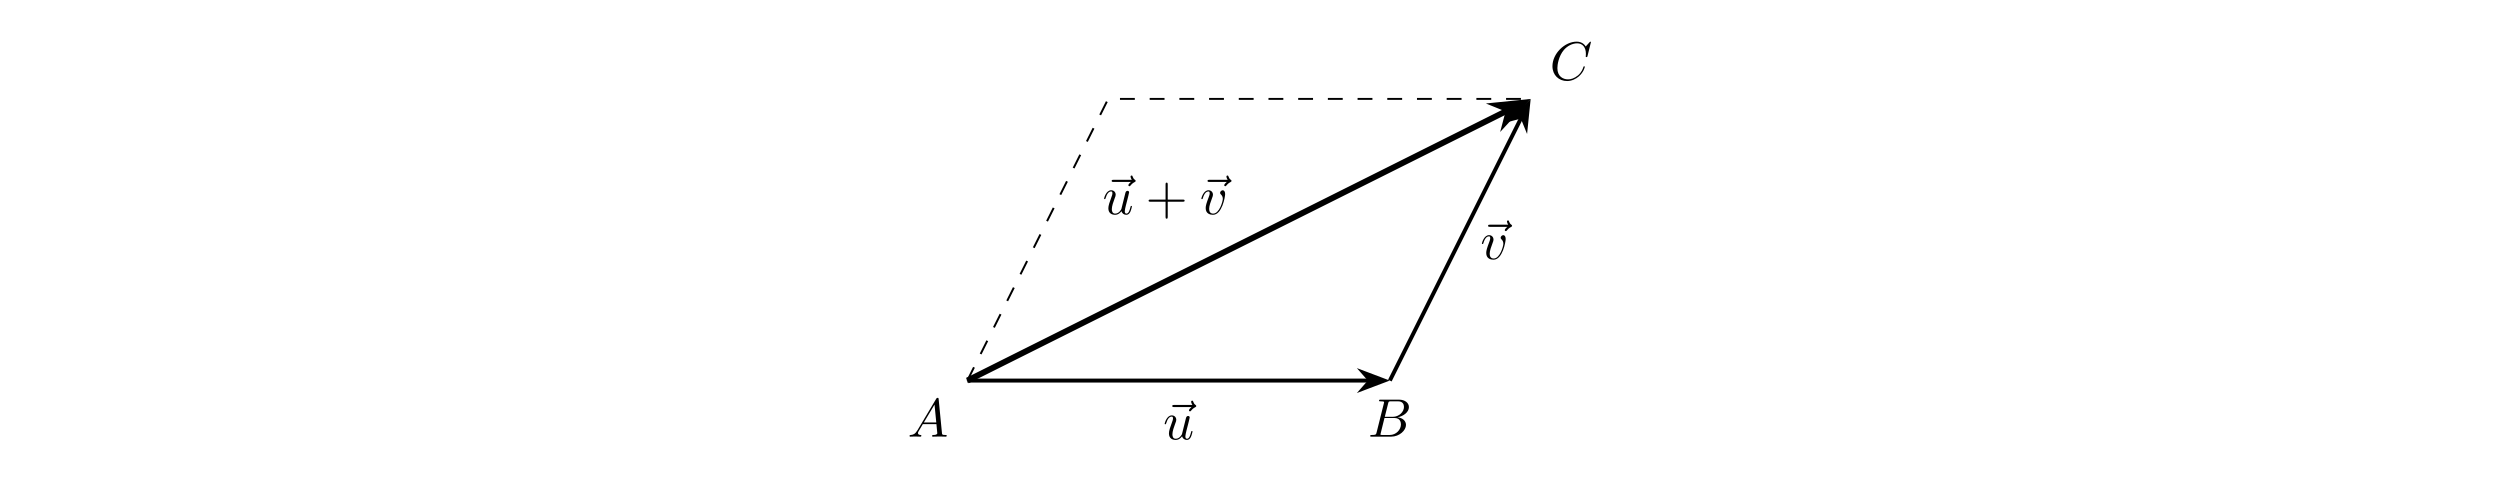
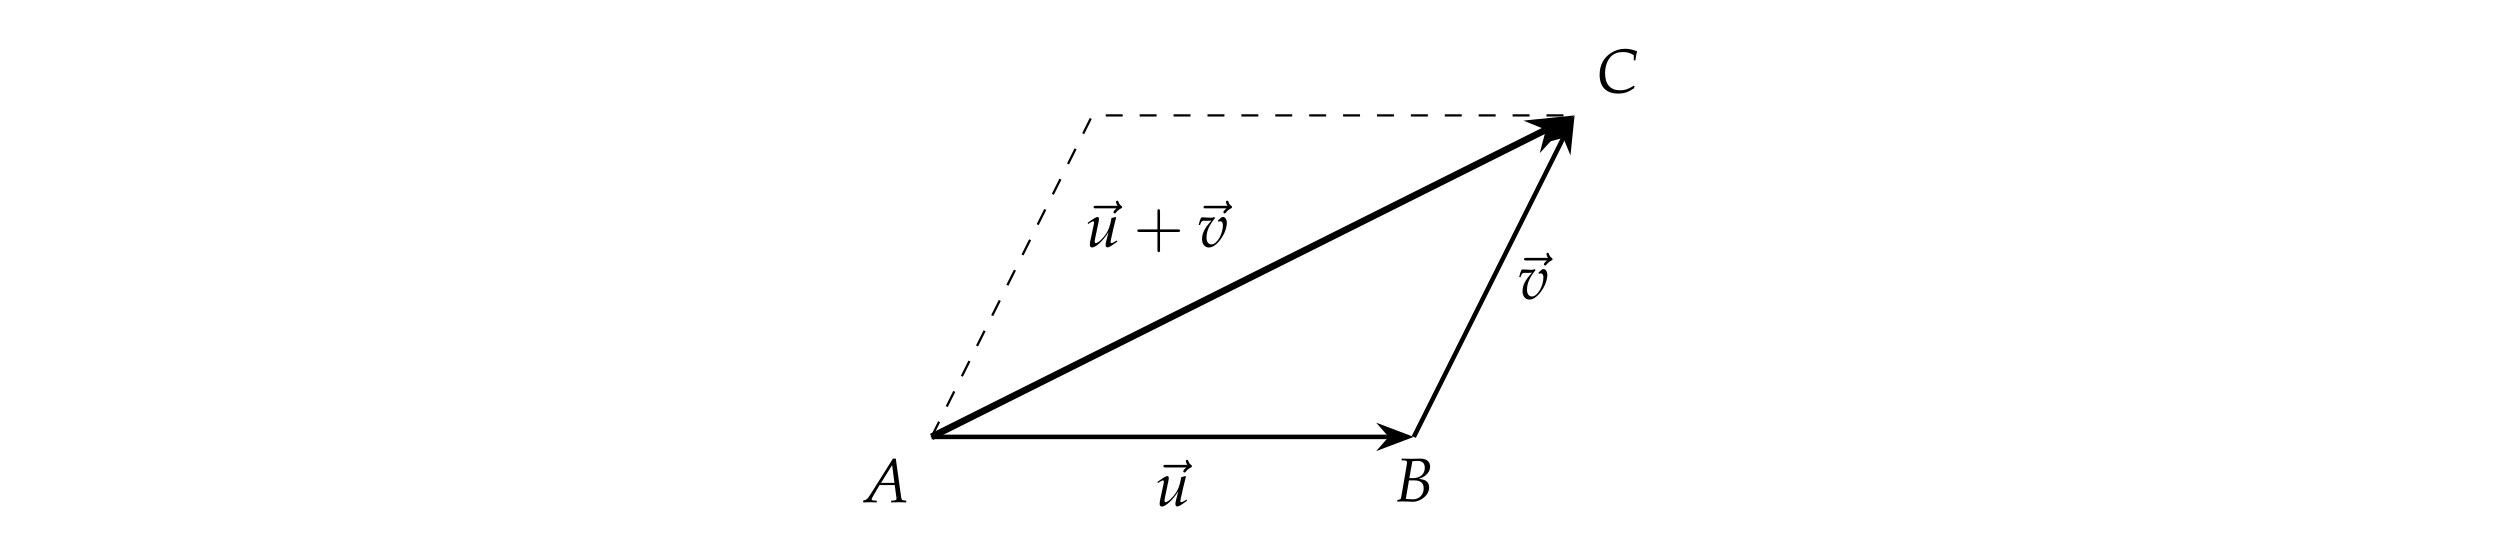
- <svg xmlns="http://www.w3.org/2000/svg" xmlns:xlink="http://www.w3.org/1999/xlink" version="1.1" width="503.191" height="97.046" viewBox="0 0 503.191 97.046">
+ <svg xmlns="http://www.w3.org/2000/svg" xmlns:xlink="http://www.w3.org/1999/xlink" version="1.1" width="440.829" height="97.926" viewBox="0 0 440.829 97.926">
  <defs>
-     <path id="font_1_19" d="M.625 .615C.625 .625 .618 .63 .611 .635 .589 .65 .578 .668 .57 .692 .568 .701 .564 .714 .55 .714 .536 .714 .53 .701 .53 .693 .53 .688 .538 .656 .554 .635H.217C.2 .635 .182 .635 .182 .615 .182 .595 .2 .595 .217 .595H.537C.523 .582 .49 .554 .49 .536 .49 .526 .5 .516 .51 .516 .519 .516 .524 .523 .529 .529 .541 .544 .564 .572 .608 .594 .615 .598 .625 .603 .625 .615Z" />
-     <path id="font_1_15" d="M.543 .143C.543 .153 .534 .153 .531 .153 .521 .153 .52 .149 .517 .135 .503 .079 .484 .011 .442 .011 .421 .011 .411 .024 .411 .057 .411 .079 .423 .126 .431 .161L.459 .269C.462 .284 .472 .322 .476 .337 .481 .36 .491 .398 .491 .404 .491 .422 .477 .431 .462 .431 .457 .431 .431 .43 .423 .396L.348 .095C.347 .091 .307 .011 .234 .011 .182 .011 .172 .056 .172 .093 .172 .149 .2 .228 .226 .297 .238 .327 .243 .341 .243 .36 .243 .405 .211 .442 .161 .442 .066 .442 .029 .297 .029 .288 .029 .278 .041 .278 .041 .278 .051 .278 .052 .28 .057 .296 .082 .383 .12 .42 .158 .42 .167 .42 .183 .419 .183 .387 .183 .363 .172 .334 .166 .319 .129 .22 .108 .158 .108 .109 .108 .014 .177-.011 .231-.011 .297-.011 .333 .034 .35 .056 .361 .015 .396-.011 .439-.011 .474-.011 .497 .012 .513 .044 .53 .08 .543 .143 .543 .143Z" />
-     <path id="font_1_16" d="M.468 .372C.468 .426 .442 .442 .424 .442 .399 .442 .375 .416 .375 .394 .375 .381 .38 .375 .391 .364 .412 .344 .425 .318 .425 .282 .425 .24 .364 .011 .247 .011 .196 .011 .173 .046 .173 .098 .173 .154 .2 .227 .231 .31 .238 .327 .243 .341 .243 .36 .243 .405 .211 .442 .161 .442 .067 .442 .029 .297 .029 .288 .029 .278 .041 .278 .041 .278 .051 .278 .052 .28 .057 .296 .086 .397 .129 .42 .158 .42 .166 .42 .183 .42 .183 .388 .183 .363 .173 .336 .166 .318 .122 .202 .109 .156 .109 .113 .109 .005 .197-.011 .243-.011 .411-.011 .468 .32 .468 .372Z" />
-     <path id="font_2_22" d="M.721 .25C.721 .27 .702 .27 .688 .27H.409V.55C.409 .564 .409 .583 .389 .583 .369 .583 .369 .564 .369 .55V.27H.089C.075 .27 .056 .27 .056 .25 .056 .23 .075 .23 .089 .23H.369V-.05C.369-.064 .369-.083 .389-.083 .409-.083 .409-.064 .409-.05V.23H.688C.702 .23 .721 .23 .721 .25Z" />
-     <path id="font_1_3" d="M.721 .02C.721 .031 .711 .031 .698 .031 .636 .031 .636 .038 .633 .067L.572 .692C.57 .712 .57 .716 .553 .716 .537 .716 .533 .709 .527 .699L.179 .115C.139 .048 .1 .034 .056 .031 .044 .03 .035 .03 .035 .011 .035 .005 .04 0 .048 0 .075 0 .106 .003 .134 .003 .167 .003 .202 0 .234 0 .24 0 .253 0 .253 .019 .253 .03 .244 .031 .237 .031 .214 .033 .19 .041 .19 .066 .19 .078 .196 .089 .204 .103 .211 .115 .212 .115 .28 .231H.531C.533 .21 .547 .074 .547 .064 .547 .034 .495 .031 .475 .031 .461 .031 .451 .031 .451 .011 .451 0 .465 0 .465 0 .506 0 .549 .003 .59 .003 .615 .003 .678 0 .703 0 .709 0 .721 0 .721 .02M.528 .262H.299L.496 .592 .528 .262Z" />
-     <path id="font_1_4" d="M.702 .216C.702 .288 .644 .346 .547 .357 .651 .376 .756 .45 .756 .545 .756 .619 .69 .683 .57 .683H.234C.215 .683 .205 .683 .205 .663 .205 .652 .214 .652 .233 .652 .233 .652 .254 .652 .271 .65 .289 .648 .298 .647 .298 .634 .298 .63 .297 .627 .294 .615L.16 .078C.15 .039 .148 .031 .069 .031 .052 .031 .042 .031 .042 .011 .042 0 .051 0 .069 0H.426C.584 0 .702 .118 .702 .216M.665 .549C.665 .461 .579 .366 .457 .366H.311L.373 .614C.382 .649 .384 .652 .427 .652H.556C.644 .652 .665 .593 .665 .549M.609 .227C.609 .128 .52 .031 .402 .031H.266C.252 .031 .25 .031 .244 .032 .234 .033 .231 .034 .231 .042 .231 .045 .231 .047 .236 .065L.305 .344H.494C.59 .344 .609 .27 .609 .227Z" />
-     <path id="font_1_5" d="M.647 .24C.647 .25 .635 .25 .635 .25 .629 .25 .624 .248 .622 .24 .613 .211 .59 .14 .521 .082 .452 .026 .389 .009 .337 .009 .247 .009 .141 .061 .141 .217 .141 .274 .162 .436 .262 .553 .323 .624 .417 .674 .506 .674 .608 .674 .667 .597 .667 .481 .667 .441 .664 .44 .664 .43 .664 .42 .675 .42 .679 .42 .692 .42 .692 .422 .697 .44L.76 .695C.76 .698 .758 .705 .749 .705 .746 .705 .745 .704 .734 .693L.664 .616C.655 .63 .609 .705 .498 .705 .275 .705 .05 .484 .05 .252 .05 .087 .168-.022 .321-.022 .408-.022 .484 .018 .537 .064 .63 .146 .647 .237 .647 .24Z" />
+     <path id="font_1_1" d="M.537 .595C.523 .582 .49 .554 .49 .536 .49 .526 .5 .516 .51 .516 .519 .516 .524 .523 .529 .529 .541 .544 .564 .572 .608 .594 .615 .598 .625 .603 .625 .615 .625 .625 .618 .63 .611 .635 .589 .65 .578 .668 .57 .692 .568 .701 .564 .714 .55 .714 .536 .714 .53 .701 .53 .693 .53 .688 .538 .656 .554 .635H.217C.2 .635 .182 .635 .182 .615 .182 .595 .2 .595 .217 .595H.537Z" />
+     <path id="font_2_14" d="M.333 .097C.326 .073 .322 .046 .322 .031 .322 .006 .333-.009 .352-.009 .378-.009 .414 .012 .512 .085L.502 .103 .476 .086C.452 .07 .426 .059 .415 .059 .407 .059 .402 .066 .402 .076 .402 .084 .404 .095 .407 .11L.408 .116C.431 .225 .462 .358 .492 .473L.485 .482 .417 .465 .407 .414C.392 .336 .367 .268 .336 .221 .277 .13 .199 .059 .159 .059 .151 .059 .146 .068 .146 .085 .146 .099 .148 .112 .153 .137L.21 .408C.213 .424 .215 .438 .215 .451 .215 .47 .206 .482 .192 .482 .172 .482 .134 .461 .06 .408L.032 .388 .039 .368 .071 .389C.099 .407 .11 .412 .119 .412 .128 .412 .136 .403 .136 .392 .136 .388 .135 .378 .134 .374L.071 .077C.069 .068 .067 .044 .067 .03 .067 .007 .082-.011 .102-.011 .165-.011 .286 .101 .37 .239L.333 .097Z" />
+     <path id="font_2_15" d="M.332 .423 .343 .404C.352 .41 .361 .413 .37 .413 .397 .413 .413 .39 .413 .35 .413 .202 .316 .039 .228 .039 .179 .039 .148 .081 .148 .146 .148 .251 .187 .342 .285 .464L.275 .482C.255 .473 .242 .47 .214 .47 .186 .47 .144 .472 .115 .475L.103 .476C.097 .477 .092 .477 .091 .477 .079 .477 .07 .475 .059 .47 .045 .443 .034 .407 .021 .352H.043L.06 .394C.067 .411 .087 .422 .111 .422 .116 .422 .125 .422 .138 .421 .146 .42 .153 .42 .166 .42 .187 .42 .203 .421 .229 .424 .118 .304 .076 .221 .076 .121 .076 .044 .122-.011 .186-.011 .228-.011 .266 .007 .312 .048 .359 .091 .407 .158 .438 .227 .46 .277 .477 .344 .477 .384 .477 .441 .451 .482 .415 .482 .402 .482 .39 .478 .382 .47L.332 .423Z" />
+     <path id="font_3_3" d="M.409 .23H.688C.702 .23 .721 .23 .721 .25 .721 .27 .702 .27 .688 .27H.409V.55C.409 .564 .409 .583 .389 .583 .369 .583 .369 .564 .369 .55V.27H.089C.075 .27 .056 .27 .056 .25 .056 .23 .075 .23 .089 .23H.369V-.05C.369-.064 .369-.083 .389-.083 .409-.083 .409-.064 .409-.05V.23Z" />
+     <path id="font_2_18" d="M.462 .705 .089 .112C.053 .056 .035 .04 .001 .032L-.019 .027V-.003C.073 0 .073 0 .093 0 .112 0 .114 0 .2-.003V.025L.148 .028C.132 .029 .117 .038 .117 .047 .117 .055 .124 .069 .143 .102L.245 .277H.491L.516 .089V.086C.516 .085 .517 .082 .518 .077 .519 .069 .52 .059 .52 .055 .52 .039 .505 .03 .477 .028L.433 .025V-.003C.535 0 .535 0 .555 0 .575 0 .575 0 .677-.003V.025L.651 .028C.604 .035 .603 .035 .595 .08L.508 .705H.462M.449 .601 .486 .313H.27L.449 .601Z" />
+     <path id="font_2_1" d="M.097 .664 .15 .662C.174 .661 .185 .653 .185 .635 .185 .621 .181 .589 .176 .559L.089 .055C.085 .037 .073 .03 .031 .023L.026-.003 .063-.002C.09 0 .105 0 .117 0 .128 0 .154-.001 .18-.002L.217-.003 .237-.004C.256-.005 .269-.006 .277-.006 .325-.006 .373 .008 .42 .036 .499 .083 .543 .151 .543 .227 .543 .27 .529 .303 .502 .325 .476 .346 .446 .355 .377 .365 .434 .385 .459 .397 .49 .425 .536 .464 .559 .511 .559 .562 .559 .644 .501 .692 .401 .692 .399 .692 .389 .692 .374 .691L.311 .69C.299 .689 .263 .689 .251 .689 .232 .689 .201 .69 .152 .691L.1 .692 .097 .664M.217 .34H.302C.405 .34 .455 .298 .455 .211 .455 .108 .382 .034 .282 .034 .262 .034 .233 .035 .2 .038 .194 .039 .182 .04 .166 .041L.217 .34M.272 .65C.283 .65 .285 .651 .306 .652 .327 .654 .34 .655 .352 .655 .433 .655 .473 .619 .473 .544 .473 .439 .399 .376 .275 .376H.223L.272 .65Z" />
+     <path id="font_2_2" d="M.597 .519H.624C.629 .576 .637 .619 .651 .665 .575 .694 .518 .706 .456 .706 .374 .706 .292 .681 .222 .634 .105 .555 .045 .437 .045 .284 .045 .09 .152-.018 .343-.018 .439-.018 .51 .005 .6 .067L.61 .103 .6 .11C.506 .053 .454 .035 .376 .035 .219 .035 .133 .131 .133 .309 .133 .42 .167 .519 .228 .581 .275 .629 .339 .653 .418 .653 .489 .653 .541 .639 .597 .603V.519Z" />
  </defs>
-   <path transform="matrix(1,0,0,-1,194.705,76.6)" stroke-width=".797" stroke-linecap="butt" stroke-miterlimit="10" stroke-linejoin="miter" fill="none" stroke="#000000" d="M0 0H80.93" />
-   <path transform="matrix(1,0,0,-1,273.17,76.6)" d="M5.44 0 1.287 1.571 2.664 0 1.287-1.571Z" />
-   <path transform="matrix(1,0,0,-1,273.17,76.6)" stroke-width=".797" stroke-linecap="butt" stroke-miterlimit="10" stroke-linejoin="miter" fill="none" stroke="#000000" d="M5.44 0 1.287 1.571 2.664 0 1.287-1.571Z" />
-   <use data-text="⃗" xlink:href="#font_1_19" transform="matrix(10.9091,0,0,-10.9091,233.961,88.429)" />
-   <use data-text="u" xlink:href="#font_1_15" transform="matrix(10.9091,0,0,-10.9091,234.1028,88.429)" />
-   <path transform="matrix(1,0,0,-1,194.705,76.6)" stroke-width=".797" stroke-linecap="butt" stroke-miterlimit="10" stroke-linejoin="miter" fill="none" stroke="#000000" d="M85.04 0 111.549 53.017" />
-   <path transform="matrix(.44717,-.89436,-.89436,-.44717,305.1519,25.78721)" d="M5.44 0 1.287 1.571 2.664 0 1.287-1.571Z" />
-   <path transform="matrix(.44717,-.89436,-.89436,-.44717,305.1519,25.78721)" stroke-width=".797" stroke-linecap="butt" stroke-miterlimit="10" stroke-linejoin="miter" fill="none" stroke="#000000" d="M5.44 0 1.287 1.571 2.664 0 1.287-1.571Z" />
-   <use data-text="⃗" xlink:href="#font_1_19" transform="matrix(10.9091,0,0,-10.9091,297.528,52.15101)" />
-   <use data-text="v" xlink:href="#font_1_16" transform="matrix(10.9091,0,0,-10.9091,297.9535,52.15101)" />
-   <path transform="matrix(1,0,0,-1,194.705,76.6)" stroke-width="1.196" stroke-linecap="butt" stroke-miterlimit="10" stroke-linejoin="miter" fill="none" stroke="#000000" d="M0 0 108.775 54.388" />
-   <path transform="matrix(.89436,-.44717,-.44717,-.89436,300.6076,23.64865)" d="M6.666 0 1.93 1.796 3.511 0 1.93-1.796Z" />
-   <path transform="matrix(.89436,-.44717,-.44717,-.89436,300.6076,23.64865)" stroke-width="1.196" stroke-linecap="butt" stroke-miterlimit="10" stroke-linejoin="miter" fill="none" stroke="#000000" d="M6.666 0 1.93 1.796 3.511 0 1.93-1.796Z" />
-   <use data-text="⃗" xlink:href="#font_1_19" transform="matrix(10.9091,0,0,-10.9091,221.766,43.115)" />
-   <use data-text="u" xlink:href="#font_1_15" transform="matrix(10.9091,0,0,-10.9091,221.9078,43.115)" />
-   <use data-text="+" xlink:href="#font_2_22" transform="matrix(10.9091,0,0,-10.9091,230.575,43.115)" />
-   <use data-text="⃗" xlink:href="#font_1_19" transform="matrix(10.9091,0,0,-10.9091,241.061,43.115)" />
-   <use data-text="v" xlink:href="#font_1_16" transform="matrix(10.9091,0,0,-10.9091,241.4864,43.115)" />
-   <path transform="matrix(1,0,0,-1,194.705,76.6)" stroke-width=".399" stroke-linecap="butt" stroke-dasharray="2.989,2.989" stroke-miterlimit="10" stroke-linejoin="miter" fill="none" stroke="#000000" d="M0 0 28.347 56.694H113.387" />
-   <use data-text="A" xlink:href="#font_1_3" transform="matrix(10.9091,0,0,-10.9091,182.688,87.89)" />
-   <use data-text="B" xlink:href="#font_1_4" transform="matrix(10.9091,0,0,-10.9091,275.333,87.89)" />
-   <use data-text="C" xlink:href="#font_1_5" transform="matrix(10.9091,0,0,-10.9091,311.926,16.072)" />
+   <path transform="matrix(1,0,0,-1,164.262,77.038)" stroke-width=".797" stroke-linecap="butt" stroke-miterlimit="10" stroke-linejoin="miter" fill="none" stroke="#000000" d="M0 0H80.93" />
+   <path transform="matrix(1,0,0,-1,242.727,77.038)" d="M5.44 0 1.287 1.571 2.664 0 1.287-1.571Z" />
+   <path transform="matrix(1,0,0,-1,242.727,77.038)" stroke-width=".797" stroke-linecap="butt" stroke-miterlimit="10" stroke-linejoin="miter" fill="none" stroke="#000000" d="M5.44 0 1.287 1.571 2.664 0 1.287-1.571Z" />
+   <use data-text="⃗" xlink:href="#font_1_1" transform="matrix(11.3673,0,0,-11.3673,203.072,89.189)" />
+   <use data-text="u" xlink:href="#font_2_14" transform="matrix(10.9091,0,0,-10.9091,203.748,89.205)" />
+   <path transform="matrix(1,0,0,-1,164.262,77.038)" stroke-width=".797" stroke-linecap="butt" stroke-miterlimit="10" stroke-linejoin="miter" fill="none" stroke="#000000" d="M85.04 0 111.549 53.017" />
+   <path transform="matrix(.44717,-.89436,-.89436,-.44717,274.7089,26.22521)" d="M5.44 0 1.287 1.571 2.664 0 1.287-1.571Z" />
+   <path transform="matrix(.44717,-.89436,-.89436,-.44717,274.7089,26.22521)" stroke-width=".797" stroke-linecap="butt" stroke-miterlimit="10" stroke-linejoin="miter" fill="none" stroke="#000000" d="M5.44 0 1.287 1.571 2.664 0 1.287-1.571Z" />
+   <use data-text="⃗" xlink:href="#font_1_1" transform="matrix(11.3673,0,0,-11.3673,266.663,52.69)" />
+   <use data-text="v" xlink:href="#font_2_15" transform="matrix(10.9091,0,0,-10.9091,267.645,52.706)" />
+   <path transform="matrix(1,0,0,-1,164.262,77.038)" stroke-width="1.196" stroke-linecap="butt" stroke-miterlimit="10" stroke-linejoin="miter" fill="none" stroke="#000000" d="M0 0 108.775 54.388" />
+   <path transform="matrix(.89436,-.44717,-.44717,-.89436,270.1646,24.08665)" d="M6.666 0 1.93 1.796 3.511 0 1.93-1.796Z" />
+   <path transform="matrix(.89436,-.44717,-.44717,-.89436,270.1646,24.08665)" stroke-width="1.196" stroke-linecap="butt" stroke-miterlimit="10" stroke-linejoin="miter" fill="none" stroke="#000000" d="M6.666 0 1.93 1.796 3.511 0 1.93-1.796Z" />
+   <use data-text="⃗" xlink:href="#font_1_1" transform="matrix(11.3673,0,0,-11.3673,190.764,43.503)" />
+   <use data-text="u" xlink:href="#font_2_14" transform="matrix(10.9091,0,0,-10.9091,191.44,43.51999)" />
+   <use data-text="+" xlink:href="#font_3_3" transform="matrix(11.3673,0,0,-11.3673,199.9,43.51999)" />
+   <use data-text="⃗" xlink:href="#font_1_1" transform="matrix(11.3673,0,0,-11.3673,210.148,43.503)" />
+   <use data-text="v" xlink:href="#font_2_15" transform="matrix(10.9091,0,0,-10.9091,211.13,43.51999)" />
+   <path transform="matrix(1,0,0,-1,164.262,77.038)" stroke-width=".399" stroke-linecap="butt" stroke-dasharray="2.989,2.989" stroke-miterlimit="10" stroke-linejoin="miter" fill="none" stroke="#000000" d="M0 0 28.347 56.694H113.387" />
+   <use data-text="A" xlink:href="#font_2_18" transform="matrix(10.9091,0,0,-10.9091,152.414,88.55901)" />
+   <use data-text="B" xlink:href="#font_2_1" transform="matrix(10.9091,0,0,-10.9091,246.077,88.417)" />
+   <use data-text="C" xlink:href="#font_2_2" transform="matrix(10.9091,0,0,-10.9091,281.575,16.303)" />
</svg>
